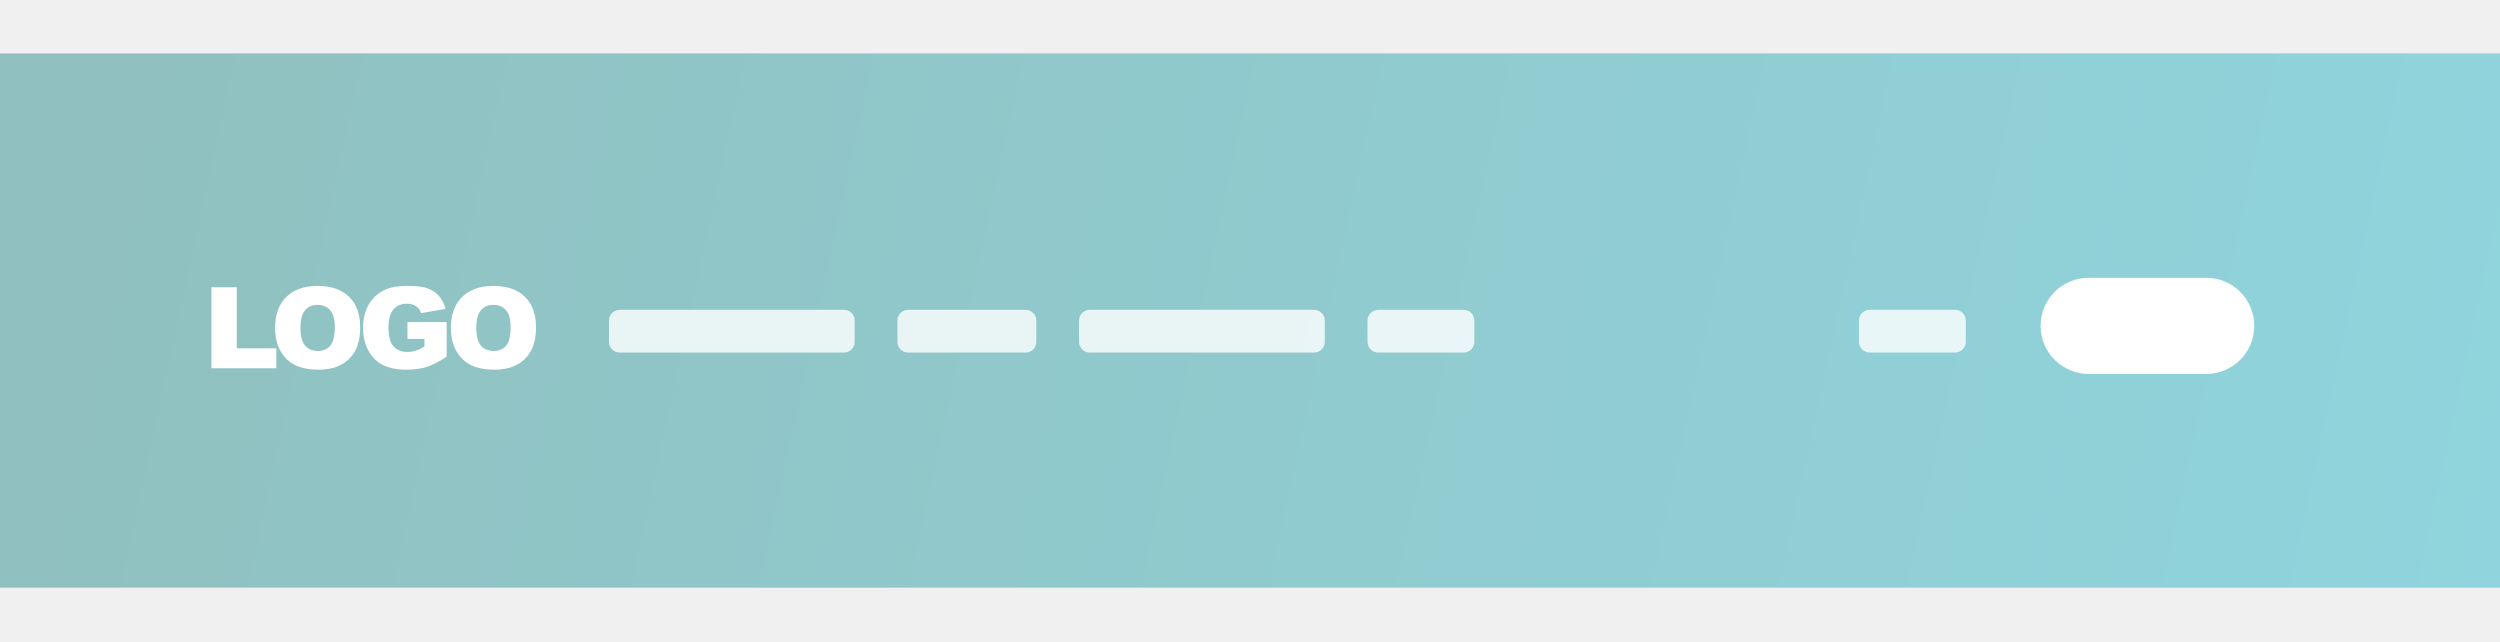
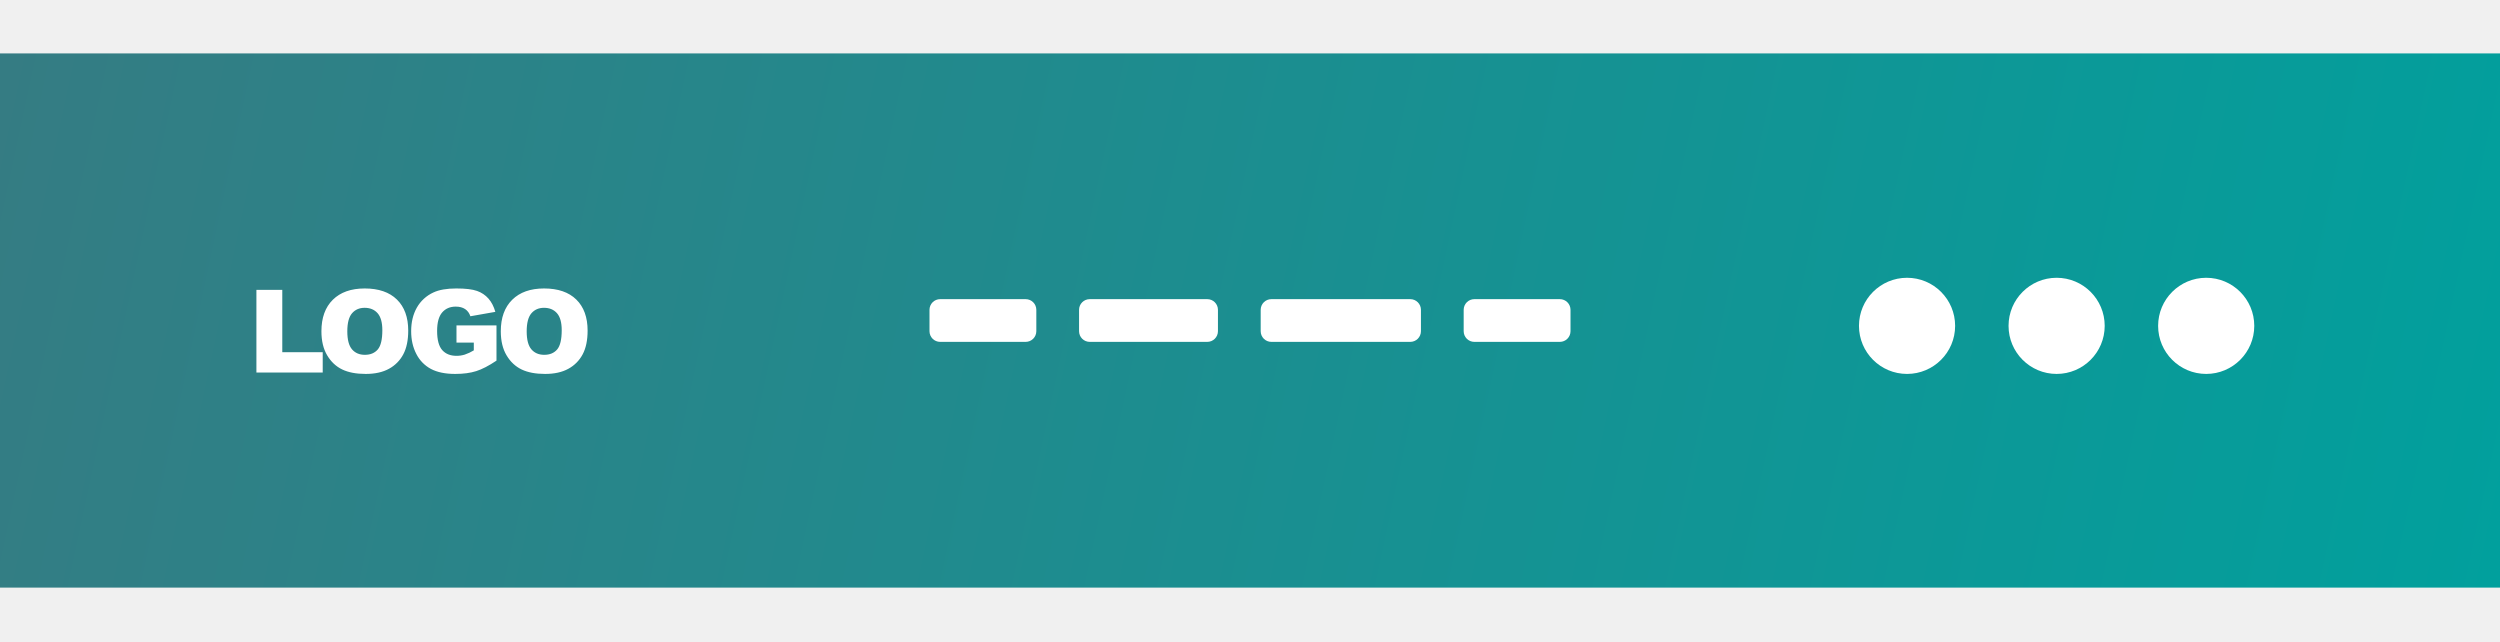
- <svg xmlns="http://www.w3.org/2000/svg" xmlns:xlink="http://www.w3.org/1999/xlink" width="234" height="60" viewBox="0 0 234 60">
+ <svg xmlns="http://www.w3.org/2000/svg" width="234" height="60" viewBox="0 0 234 60">
+   <rect y="5" width="234" height="50" fill="url(#bg_gradient)" />
+   <rect x="87" y="28" width="10" height="4" rx="1" fill="white" />
+   <rect x="101" y="28" width="13" height="4" rx="1" fill="white" />
+   <rect x="118" y="28" width="15" height="4" rx="1" fill="white" />
+   <rect x="137" y="28" width="10" height="4" rx="1" fill="white" />
+   <path d="M30.206 34.867V32.964H26.422V27.132H24V34.868L30.206 34.867ZM34.231 35C35.1 35 35.827 34.839 36.41 34.517C36.979 34.209 37.444 33.739 37.747 33.166C38.056 32.587 38.21 31.846 38.21 30.942C38.21 29.697 37.857 28.728 37.151 28.037C36.445 27.346 35.44 27 34.134 27C32.861 27 31.869 27.352 31.154 28.055C30.441 28.76 30.085 29.742 30.085 31.005C30.085 31.909 30.265 32.663 30.626 33.264C30.985 33.866 31.455 34.305 32.034 34.583C32.614 34.861 33.346 35 34.231 35ZM34.15 33.211C33.644 33.211 33.243 33.04 32.949 32.699C32.655 32.358 32.508 31.797 32.508 31.015C32.508 30.227 32.656 29.663 32.952 29.321C33.248 28.981 33.64 28.811 34.129 28.811C34.639 28.811 35.043 28.978 35.341 29.314C35.638 29.651 35.787 30.181 35.787 30.91C35.787 31.776 35.644 32.376 35.358 32.71C35.073 33.043 34.67 33.211 34.15 33.211ZM42.609 35C43.365 35 44.018 34.913 44.569 34.739C45.12 34.565 45.755 34.236 46.471 33.755V30.456H42.727V32.066H44.348V32.794C44.082 32.957 43.799 33.09 43.503 33.19C43.252 33.268 42.991 33.307 42.728 33.306C42.156 33.306 41.712 33.126 41.392 32.768C41.074 32.408 40.914 31.81 40.914 30.974C40.914 30.186 41.072 29.61 41.387 29.245C41.703 28.881 42.126 28.699 42.657 28.699C43.014 28.699 43.307 28.777 43.538 28.931C43.767 29.086 43.931 29.309 44.028 29.602L46.364 29.19C46.221 28.69 46.009 28.278 45.725 27.952C45.437 27.624 45.068 27.376 44.655 27.233C44.227 27.078 43.578 27 42.711 27C41.812 27 41.097 27.125 40.566 27.375C39.912 27.673 39.369 28.171 39.015 28.796C38.662 29.421 38.485 30.156 38.485 31C38.485 31.802 38.647 32.513 38.969 33.132C39.269 33.728 39.745 34.216 40.333 34.531C40.92 34.843 41.679 35 42.609 35ZM51.021 35C51.891 35 52.618 34.839 53.2 34.517C53.769 34.209 54.234 33.739 54.537 33.166C54.846 32.587 55 31.846 55 30.942C55 29.697 54.647 28.728 53.941 28.037C53.235 27.346 52.23 27 50.924 27C49.651 27 48.659 27.352 47.945 28.055C47.231 28.76 46.875 29.742 46.875 31.005C46.875 31.909 47.055 32.663 47.416 33.264C47.775 33.866 48.246 34.305 48.824 34.583C49.405 34.861 50.136 35 51.021 35ZM50.94 33.211C50.434 33.211 50.034 33.04 49.739 32.699C49.445 32.358 49.298 31.797 49.298 31.015C49.298 30.227 49.447 29.663 49.742 29.321C50.038 28.981 50.43 28.811 50.919 28.811C51.429 28.811 51.833 28.978 52.131 29.314C52.429 29.651 52.577 30.181 52.577 30.91C52.577 31.776 52.434 32.376 52.149 32.71C51.864 33.043 51.461 33.211 50.94 33.211Z" fill="white" />
+   <circle cx="206.5" cy="30.5" r="4.5" fill="white" />
+   <circle cx="192.5" cy="30.5" r="4.5" fill="white" />
+   <circle cx="178.5" cy="30.5" r="4.5" fill="white" />
  <defs>
-     <linearGradient id="linearGradient-1" x1="0%" x2="100%" y1="47.717%" y2="52.283%">
-       <stop offset="0%" stop-color="#00A09D" />
-       <stop offset="100%" stop-color="#00E2FF" />
+     <linearGradient id="bg_gradient" x1="0" y1="5" x2="234" y2="55" gradientUnits="userSpaceOnUse">
+       <stop stop-color="#357C83" />
+       <stop offset="1" stop-color="#01A09D" />
    </linearGradient>
-     <rect id="path-2" width="234" height="50" x="0" y="5" />
  </defs>
-   <g fill="none" fill-rule="evenodd" class="footer_template_minimalist">
-     <g class="rectangle">
-       <use fill="#000" fill-opacity=".14" xlink:href="#path-2" />
-       <use fill="url(#linearGradient-1)" fill-opacity=".3" xlink:href="#path-2" />
-     </g>
-     <g fill="#FFF" class="group_2" transform="translate(19 23)">
-       <g class="group" opacity=".804" transform="translate(155 6)">
-         <g class="link">
-           <rect width="10" height="4" class="rectangle" rx="1" />
-         </g>
-       </g>
-       <g class="group" opacity=".804" transform="translate(109 6)">
-         <g class="link">
-           <rect width="10" height="4" class="rectangle" rx="1" />
-         </g>
-       </g>
-       <g class="group" opacity=".804" transform="translate(38 6)">
-         <rect width="23" height="4" class="rectangle" rx="1" />
-       </g>
-       <g class="group" opacity=".804" transform="translate(65 6)">
-         <g class="link">
-           <rect width="13" height="4" class="rectangle" rx="1" />
-         </g>
-       </g>
-       <g class="group" opacity=".804" transform="translate(82 6)">
-         <rect width="23" height="4" class="rectangle" rx="1" />
-       </g>
-       <rect width="20" height="9" class="rectangle" rx="4.5" transform="translate(172 3)" />
-       <g fill-rule="nonzero" class="group">
-         <g class="logo_ver">
-           <path d="M6.868 11.47V9.605H3.16V3.891H.786v7.58h6.082zm3.945.13c.852 0 1.565-.158 2.136-.473a3.21 3.21 0 0 0 1.31-1.324c.303-.567.454-1.293.454-2.179 0-1.22-.346-2.169-1.038-2.846-.692-.677-1.677-1.016-2.957-1.016-1.247 0-2.22.345-2.92 1.034-.699.69-1.048 1.653-1.048 2.89 0 .886.176 1.624.53 2.213.352.59.813 1.02 1.38 1.292.569.273 1.286.409 2.153.409zm-.079-1.753c-.496 0-.889-.167-1.177-.501-.288-.335-.432-.884-.432-1.65 0-.772.145-1.325.435-1.66.29-.333.674-.5 1.153-.5.5 0 .896.164 1.188.493.291.33.437.85.437 1.564 0 .848-.14 1.436-.42 1.763-.279.327-.674.491-1.184.491zm8.291 1.753c.741 0 1.381-.085 1.921-.256.54-.17 1.162-.492 1.864-.964V7.148h-3.67v1.577h1.589v.714a4.133 4.133 0 0 1-.828.388 2.52 2.52 0 0 1-.76.113c-.56 0-.996-.176-1.309-.527-.312-.352-.469-.938-.469-1.758 0-.772.155-1.336.464-1.693.31-.357.724-.535 1.245-.535.35 0 .637.076.863.227.225.152.385.37.48.657l2.29-.403c-.14-.49-.348-.894-.626-1.213a2.475 2.475 0 0 0-1.049-.705c-.42-.152-1.056-.228-1.905-.228-.881 0-1.582.122-2.103.367a3.343 3.343 0 0 0-1.52 1.393c-.346.612-.519 1.332-.519 2.159 0 .786.158 1.482.474 2.089a3.17 3.17 0 0 0 1.337 1.37c.575.306 1.319.46 2.231.46zm8.244 0c.853 0 1.565-.158 2.136-.473a3.21 3.21 0 0 0 1.31-1.324c.303-.567.454-1.293.454-2.179 0-1.22-.346-2.169-1.038-2.846-.692-.677-1.677-1.016-2.957-1.016-1.247 0-2.22.345-2.92 1.034-.699.69-1.048 1.653-1.048 2.89 0 .886.176 1.624.53 2.213.352.59.813 1.02 1.38 1.292.569.273 1.286.409 2.153.409zm-.079-1.753c-.496 0-.888-.167-1.177-.501-.288-.335-.432-.884-.432-1.65 0-.772.145-1.325.435-1.66.29-.333.674-.5 1.153-.5.5 0 .896.164 1.188.493.292.33.437.85.437 1.564 0 .848-.14 1.436-.419 1.763-.28.327-.675.491-1.185.491z" class="logo" />
-         </g>
-       </g>
-     </g>
-   </g>
</svg>
